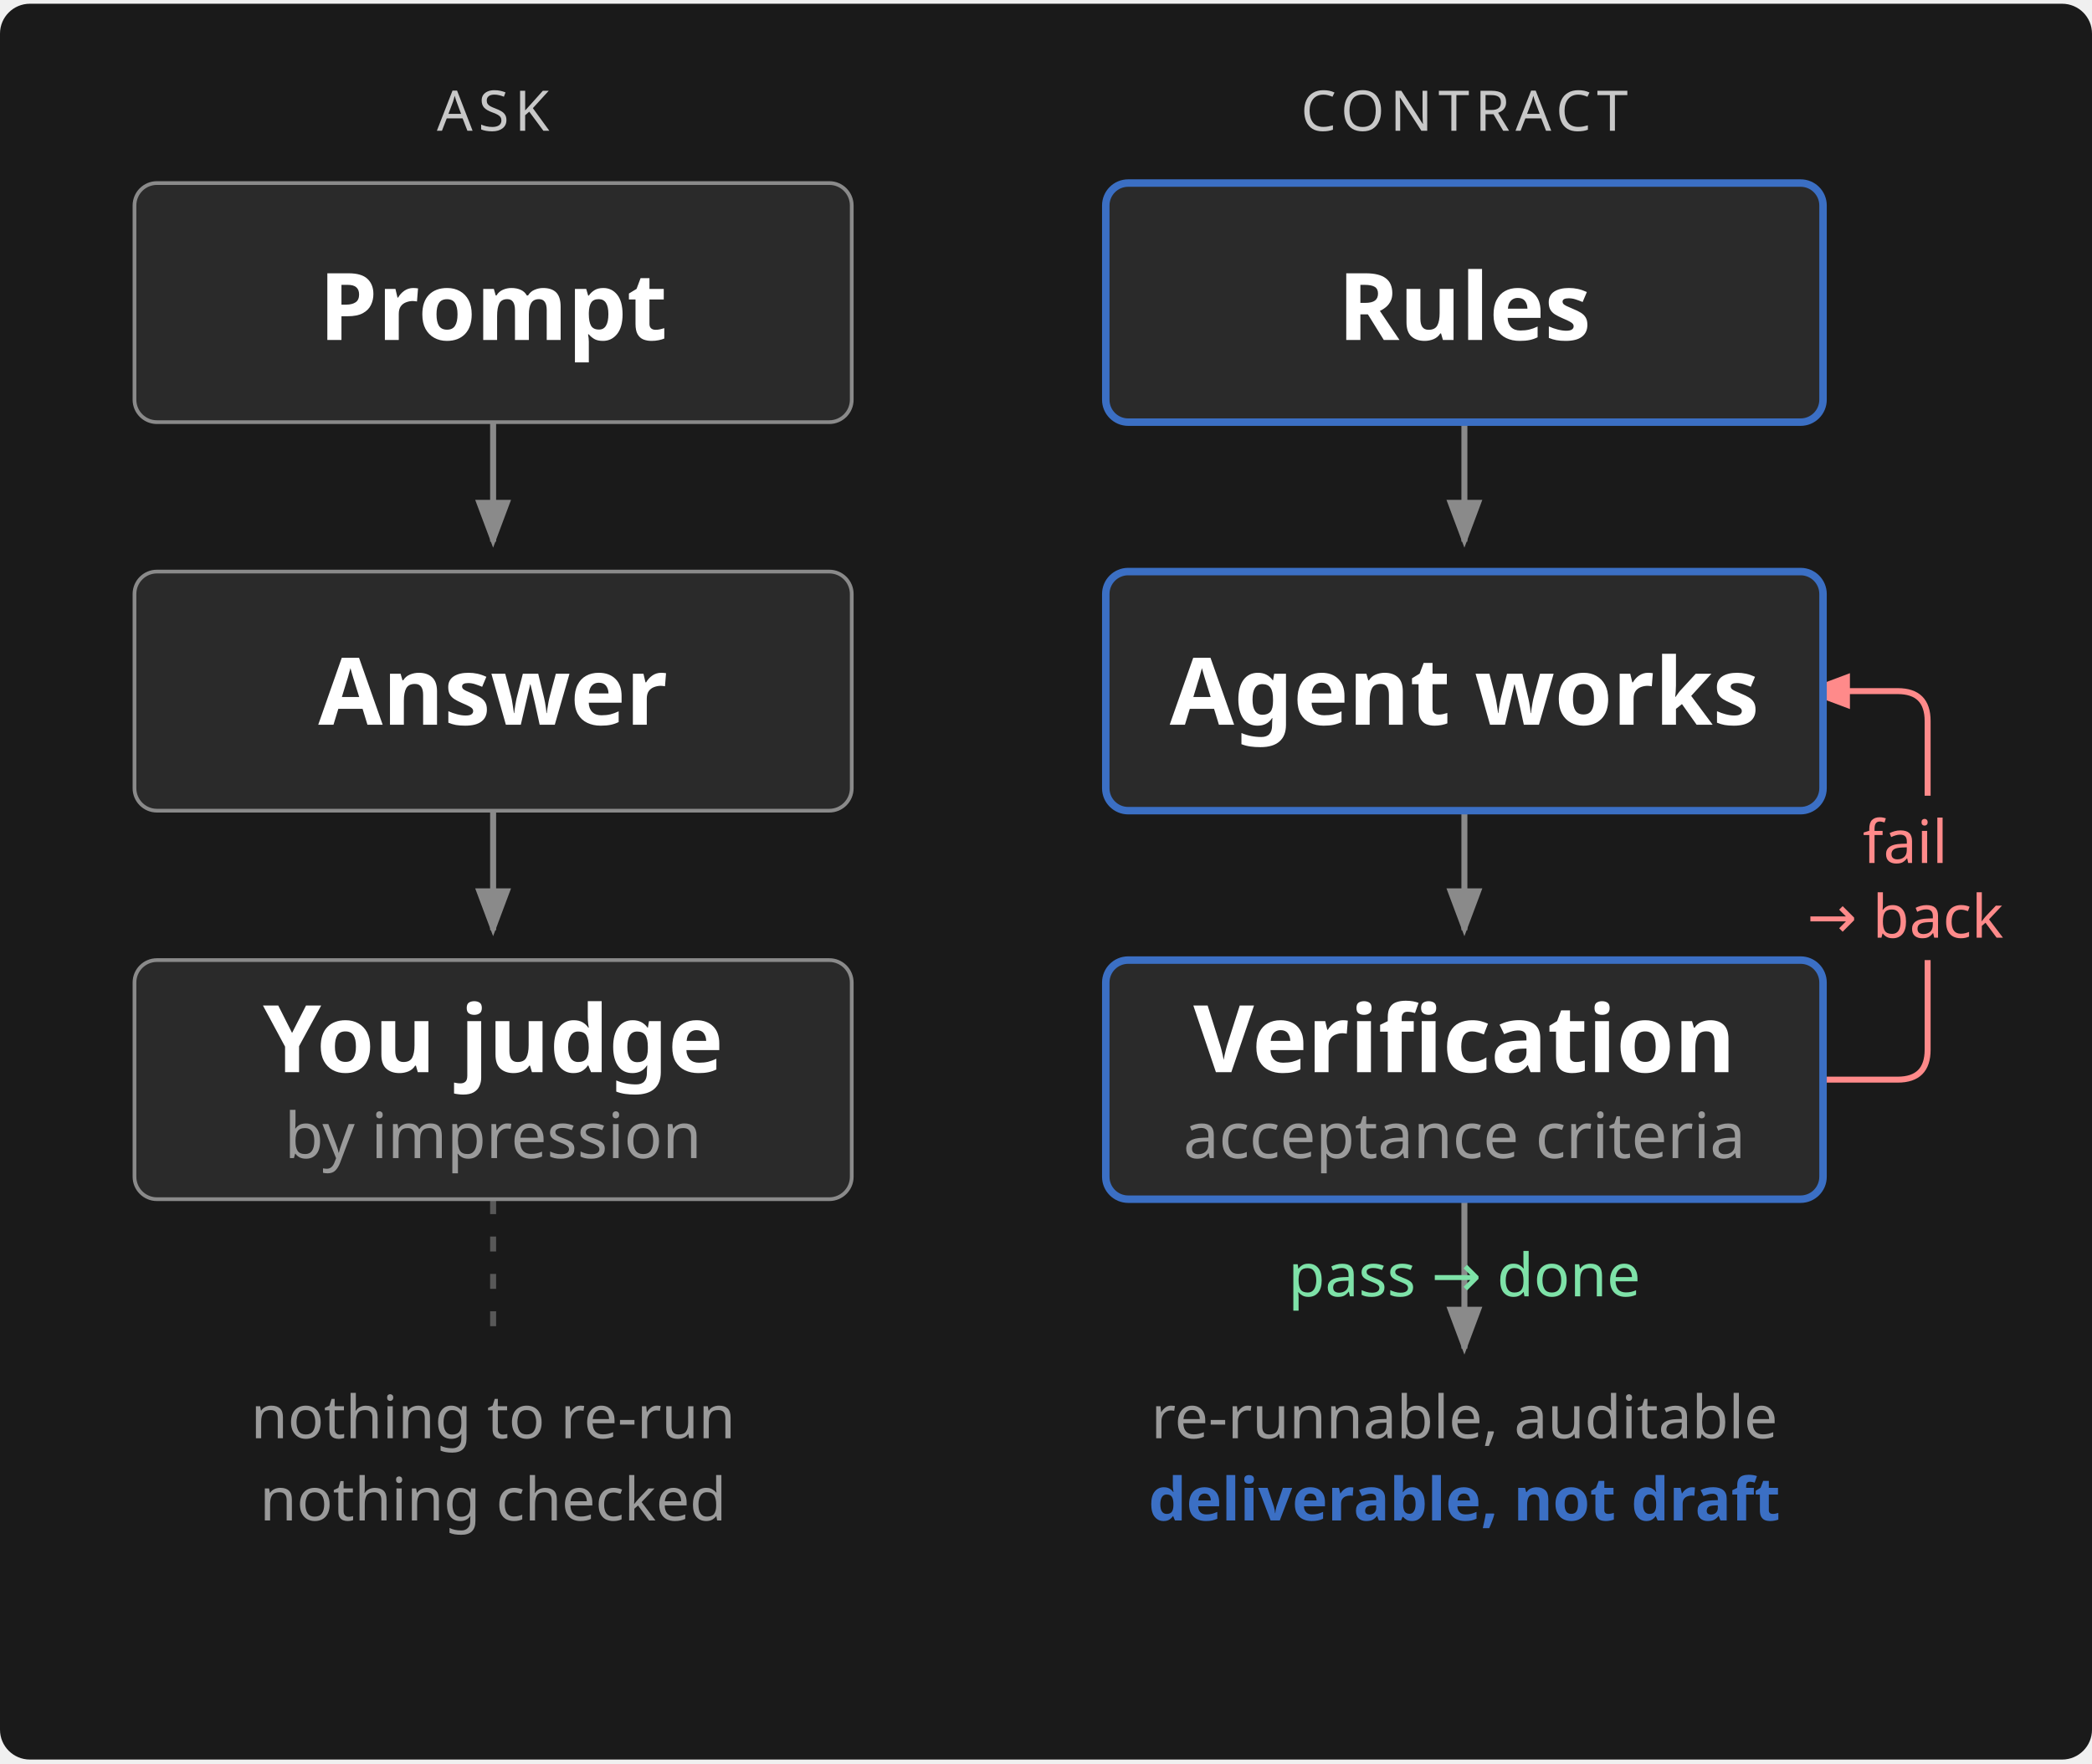
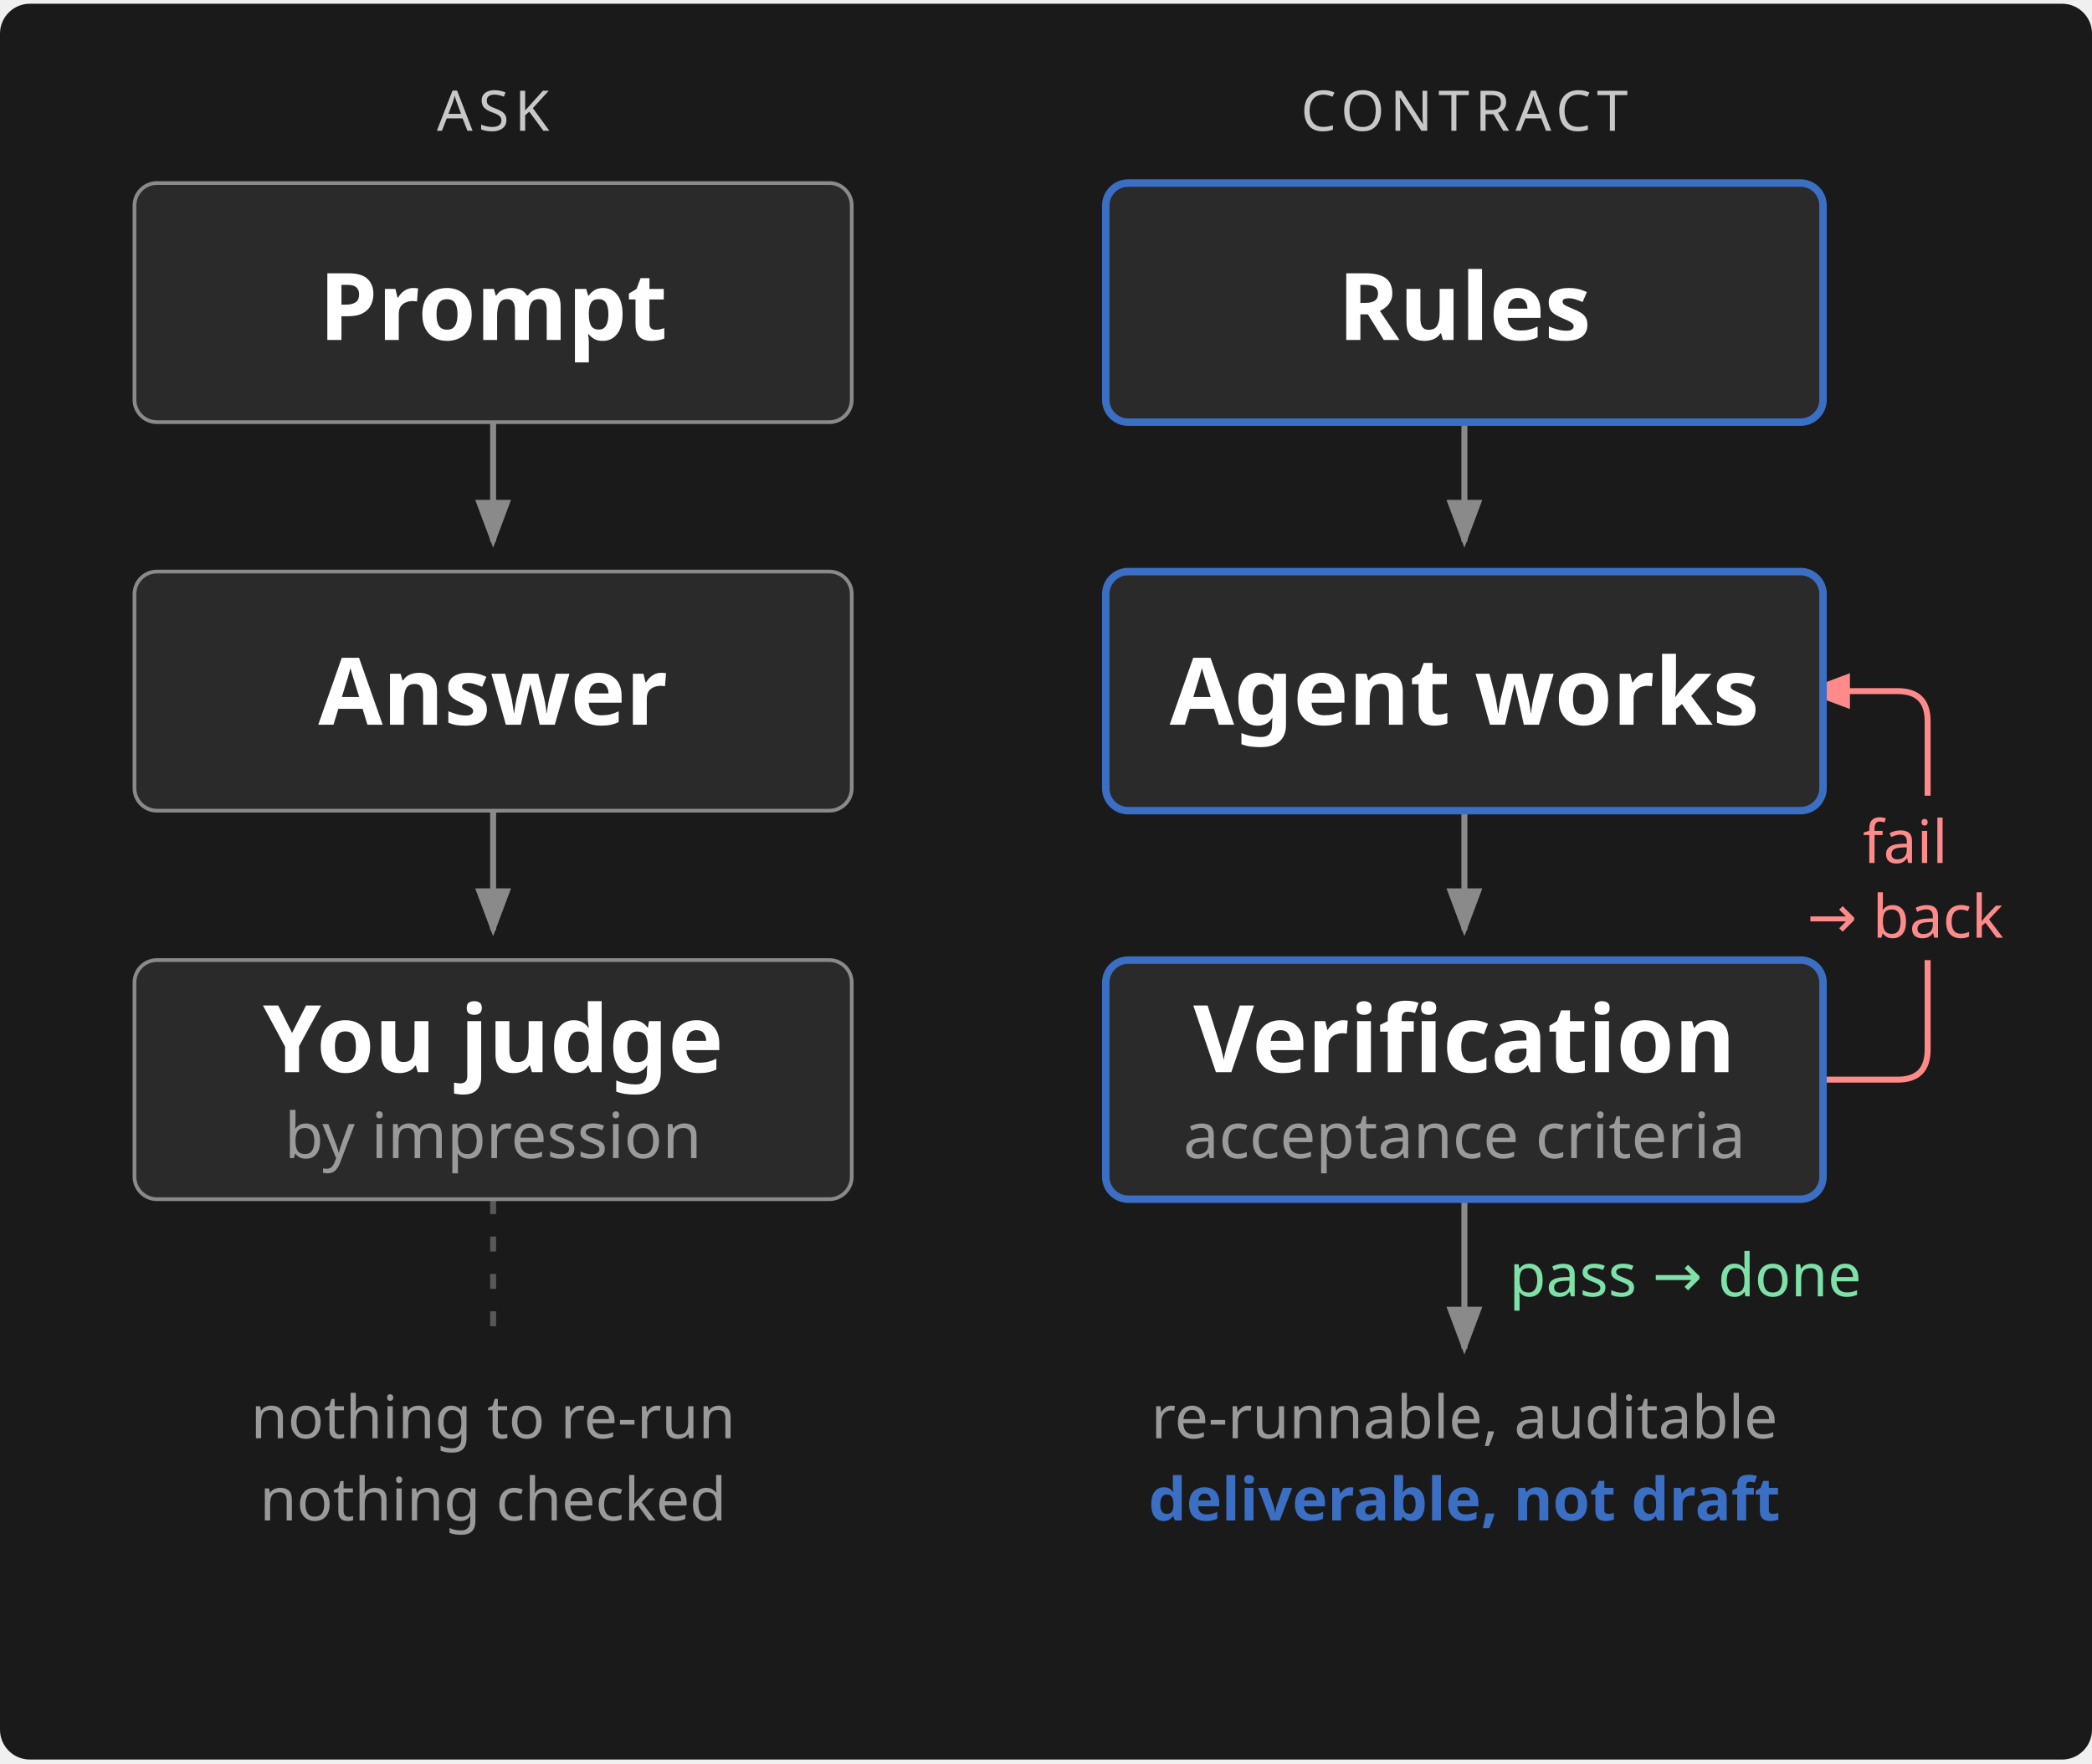
<svg xmlns="http://www.w3.org/2000/svg" viewBox="0 0 560 470" width="700" height="590" font-family="Segoe UI,system-ui,sans-serif">
  <defs>
    <marker id="cp-ar" markerWidth="8" markerHeight="6" refX="7" refY="3" orient="auto">
      <polygon points="0 0, 8 3, 0 6" fill="#8a8a8a" />
    </marker>
    <marker id="cp-ar-fail" markerWidth="8" markerHeight="6" refX="7" refY="3" orient="auto">
      <polygon points="0 0, 8 3, 0 6" fill="#ff8a8a" />
    </marker>
  </defs>
  <rect width="560" height="470" fill="#1a1a1a" rx="8" />
  <line x1="132" y1="112" x2="132" y2="144" stroke="#8a8a8a" stroke-width="1.6" marker-end="url(#cp-ar)" />
  <line x1="132" y1="216" x2="132" y2="248" stroke="#8a8a8a" stroke-width="1.6" marker-end="url(#cp-ar)" />
  <line x1="132" y1="320" x2="132" y2="358" stroke="#8a8a8a" stroke-width="1.6" stroke-dasharray="4 6" stroke-opacity="0.55" />
  <line x1="392" y1="112" x2="392" y2="144" stroke="#8a8a8a" stroke-width="1.6" marker-end="url(#cp-ar)" />
  <line x1="392" y1="216" x2="392" y2="248" stroke="#8a8a8a" stroke-width="1.6" marker-end="url(#cp-ar)" />
  <line x1="392" y1="320" x2="392" y2="360" stroke="#8a8a8a" stroke-width="1.6" marker-end="url(#cp-ar)" />
  <path d="M 484 288 L 508 288 Q 516 288 516 280 L 516 192 Q 516 184 508 184 L 484 184" fill="none" stroke="#ff8a8a" stroke-width="1.6" marker-end="url(#cp-ar-fail)" />
-   <text x="392" y="346" fill="#7ee2a8" font-size="16" text-anchor="middle">pass → done</text>
+   <text x="404" y="346" fill="#7ee2a8" font-size="16">pass → done</text>
  <rect x="470" y="212" width="80" height="44" fill="#1a1a1a" />
  <text x="510" y="230" fill="#ff8a8a" font-size="16" text-anchor="middle">fail</text>
  <text x="510" y="250" fill="#ff8a8a" font-size="16" text-anchor="middle">→ back</text>
  <text x="132" y="34" fill="#c8c8c8" font-size="15" letter-spacing="1.5" text-anchor="middle">ASK</text>
  <text x="392" y="34" fill="#c8c8c8" font-size="15" letter-spacing="1.5" text-anchor="middle">CONTRACT</text>
  <rect x="36" y="48" width="192" height="64" rx="6" fill="#2a2a2a" stroke="#8a8a8a" />
  <text x="132" y="90" fill="#ffffff" font-size="25" font-weight="600" text-anchor="middle">Prompt</text>
  <rect x="36" y="152" width="192" height="64" rx="6" fill="#2a2a2a" stroke="#8a8a8a" />
  <text x="132" y="193" fill="#ffffff" font-size="25" font-weight="600" text-anchor="middle">Answer</text>
  <rect x="36" y="256" width="192" height="64" rx="6" fill="#2a2a2a" stroke="#8a8a8a" />
  <text x="132" y="286" fill="#ffffff" font-size="25" font-weight="600" text-anchor="middle">You judge</text>
  <text x="132" y="309" fill="#9a9a9a" font-size="17" text-anchor="middle">by impression</text>
  <text x="132" y="384" fill="#9a9a9a" font-size="16" text-anchor="middle">nothing to re-run</text>
  <text x="132" y="406" fill="#9a9a9a" font-size="16" text-anchor="middle">nothing checked</text>
  <rect x="296" y="48" width="192" height="64" rx="6" fill="#2a2a2a" stroke="#3b6fc4" stroke-width="2" />
  <text x="392" y="90" fill="#ffffff" font-size="25" font-weight="600" text-anchor="middle">Rules</text>
  <rect x="296" y="152" width="192" height="64" rx="6" fill="#2a2a2a" stroke="#3b6fc4" stroke-width="2" />
  <text x="392" y="193" fill="#ffffff" font-size="25" font-weight="600" text-anchor="middle">Agent works</text>
  <rect x="296" y="256" width="192" height="64" rx="6" fill="#2a2a2a" stroke="#3b6fc4" stroke-width="2" />
  <text x="392" y="286" fill="#ffffff" font-size="25" font-weight="600" text-anchor="middle">Verification</text>
  <text x="392" y="309" fill="#9a9a9a" font-size="17" text-anchor="middle">acceptance criteria</text>
  <text x="392" y="384" fill="#9a9a9a" font-size="16" text-anchor="middle">re-runnable, auditable</text>
  <text x="392" y="406" fill="#3b6fc4" font-size="16" font-weight="600" text-anchor="middle">deliverable, not draft</text>
</svg>
